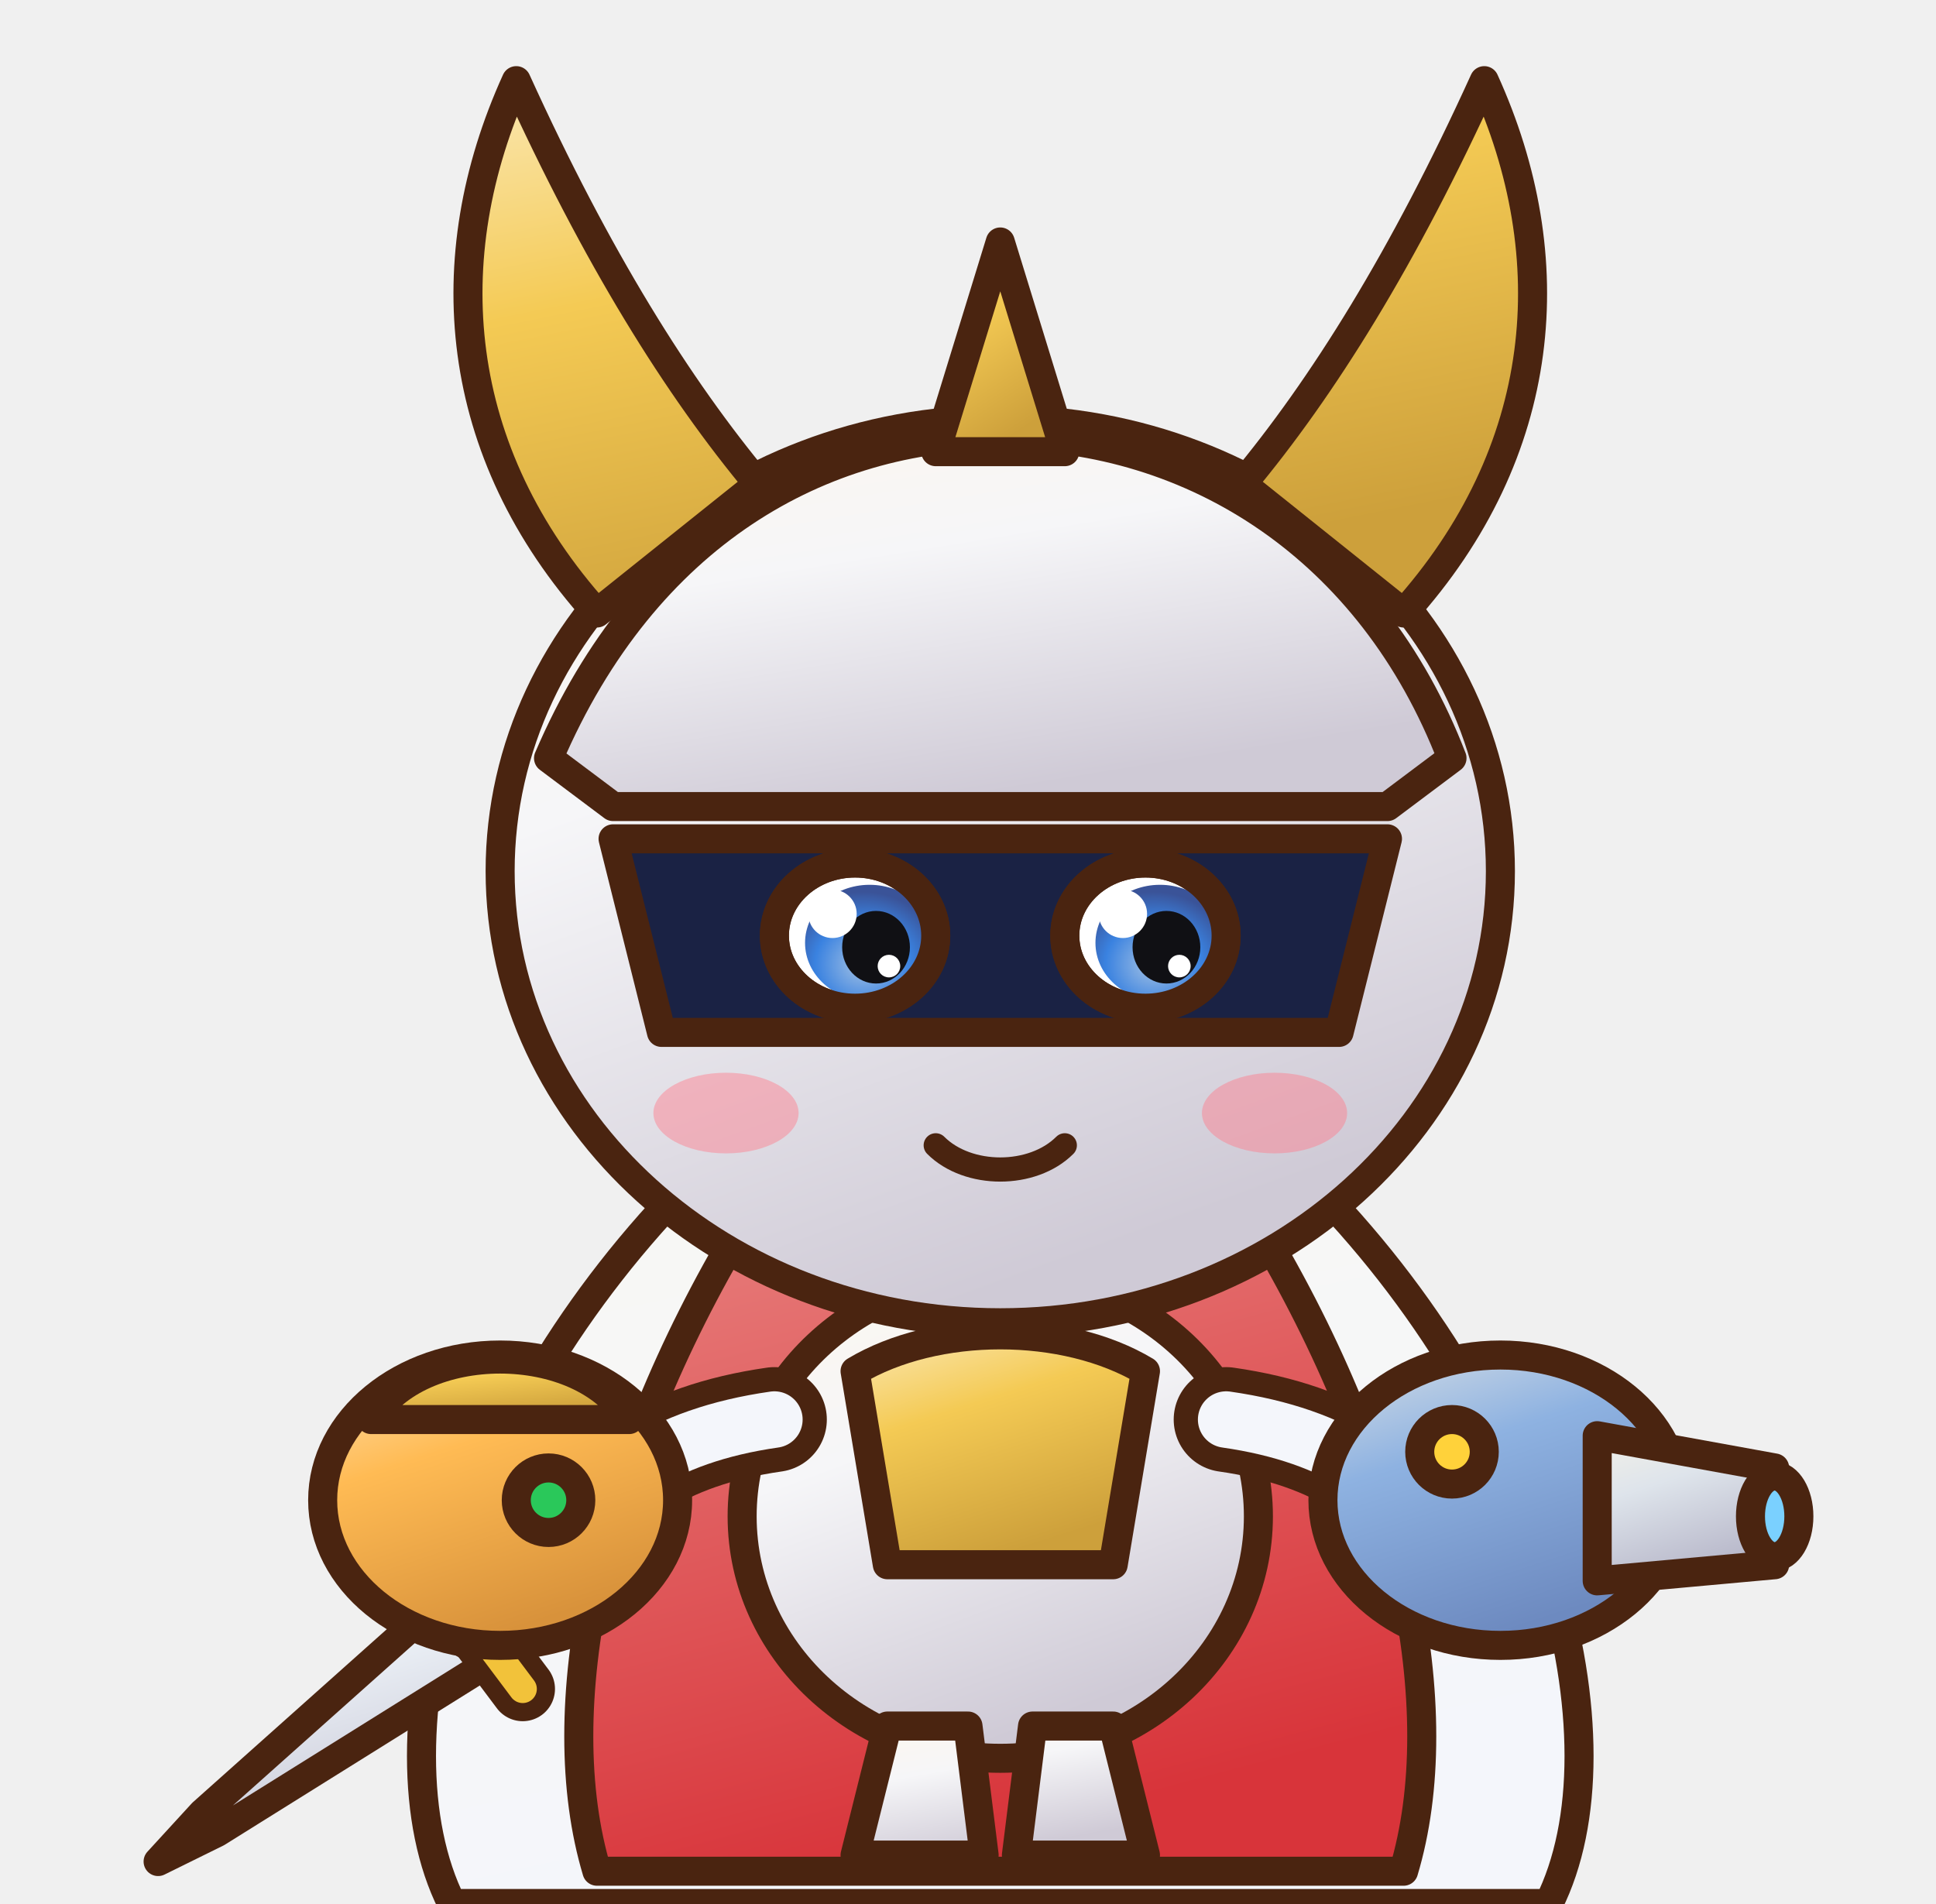
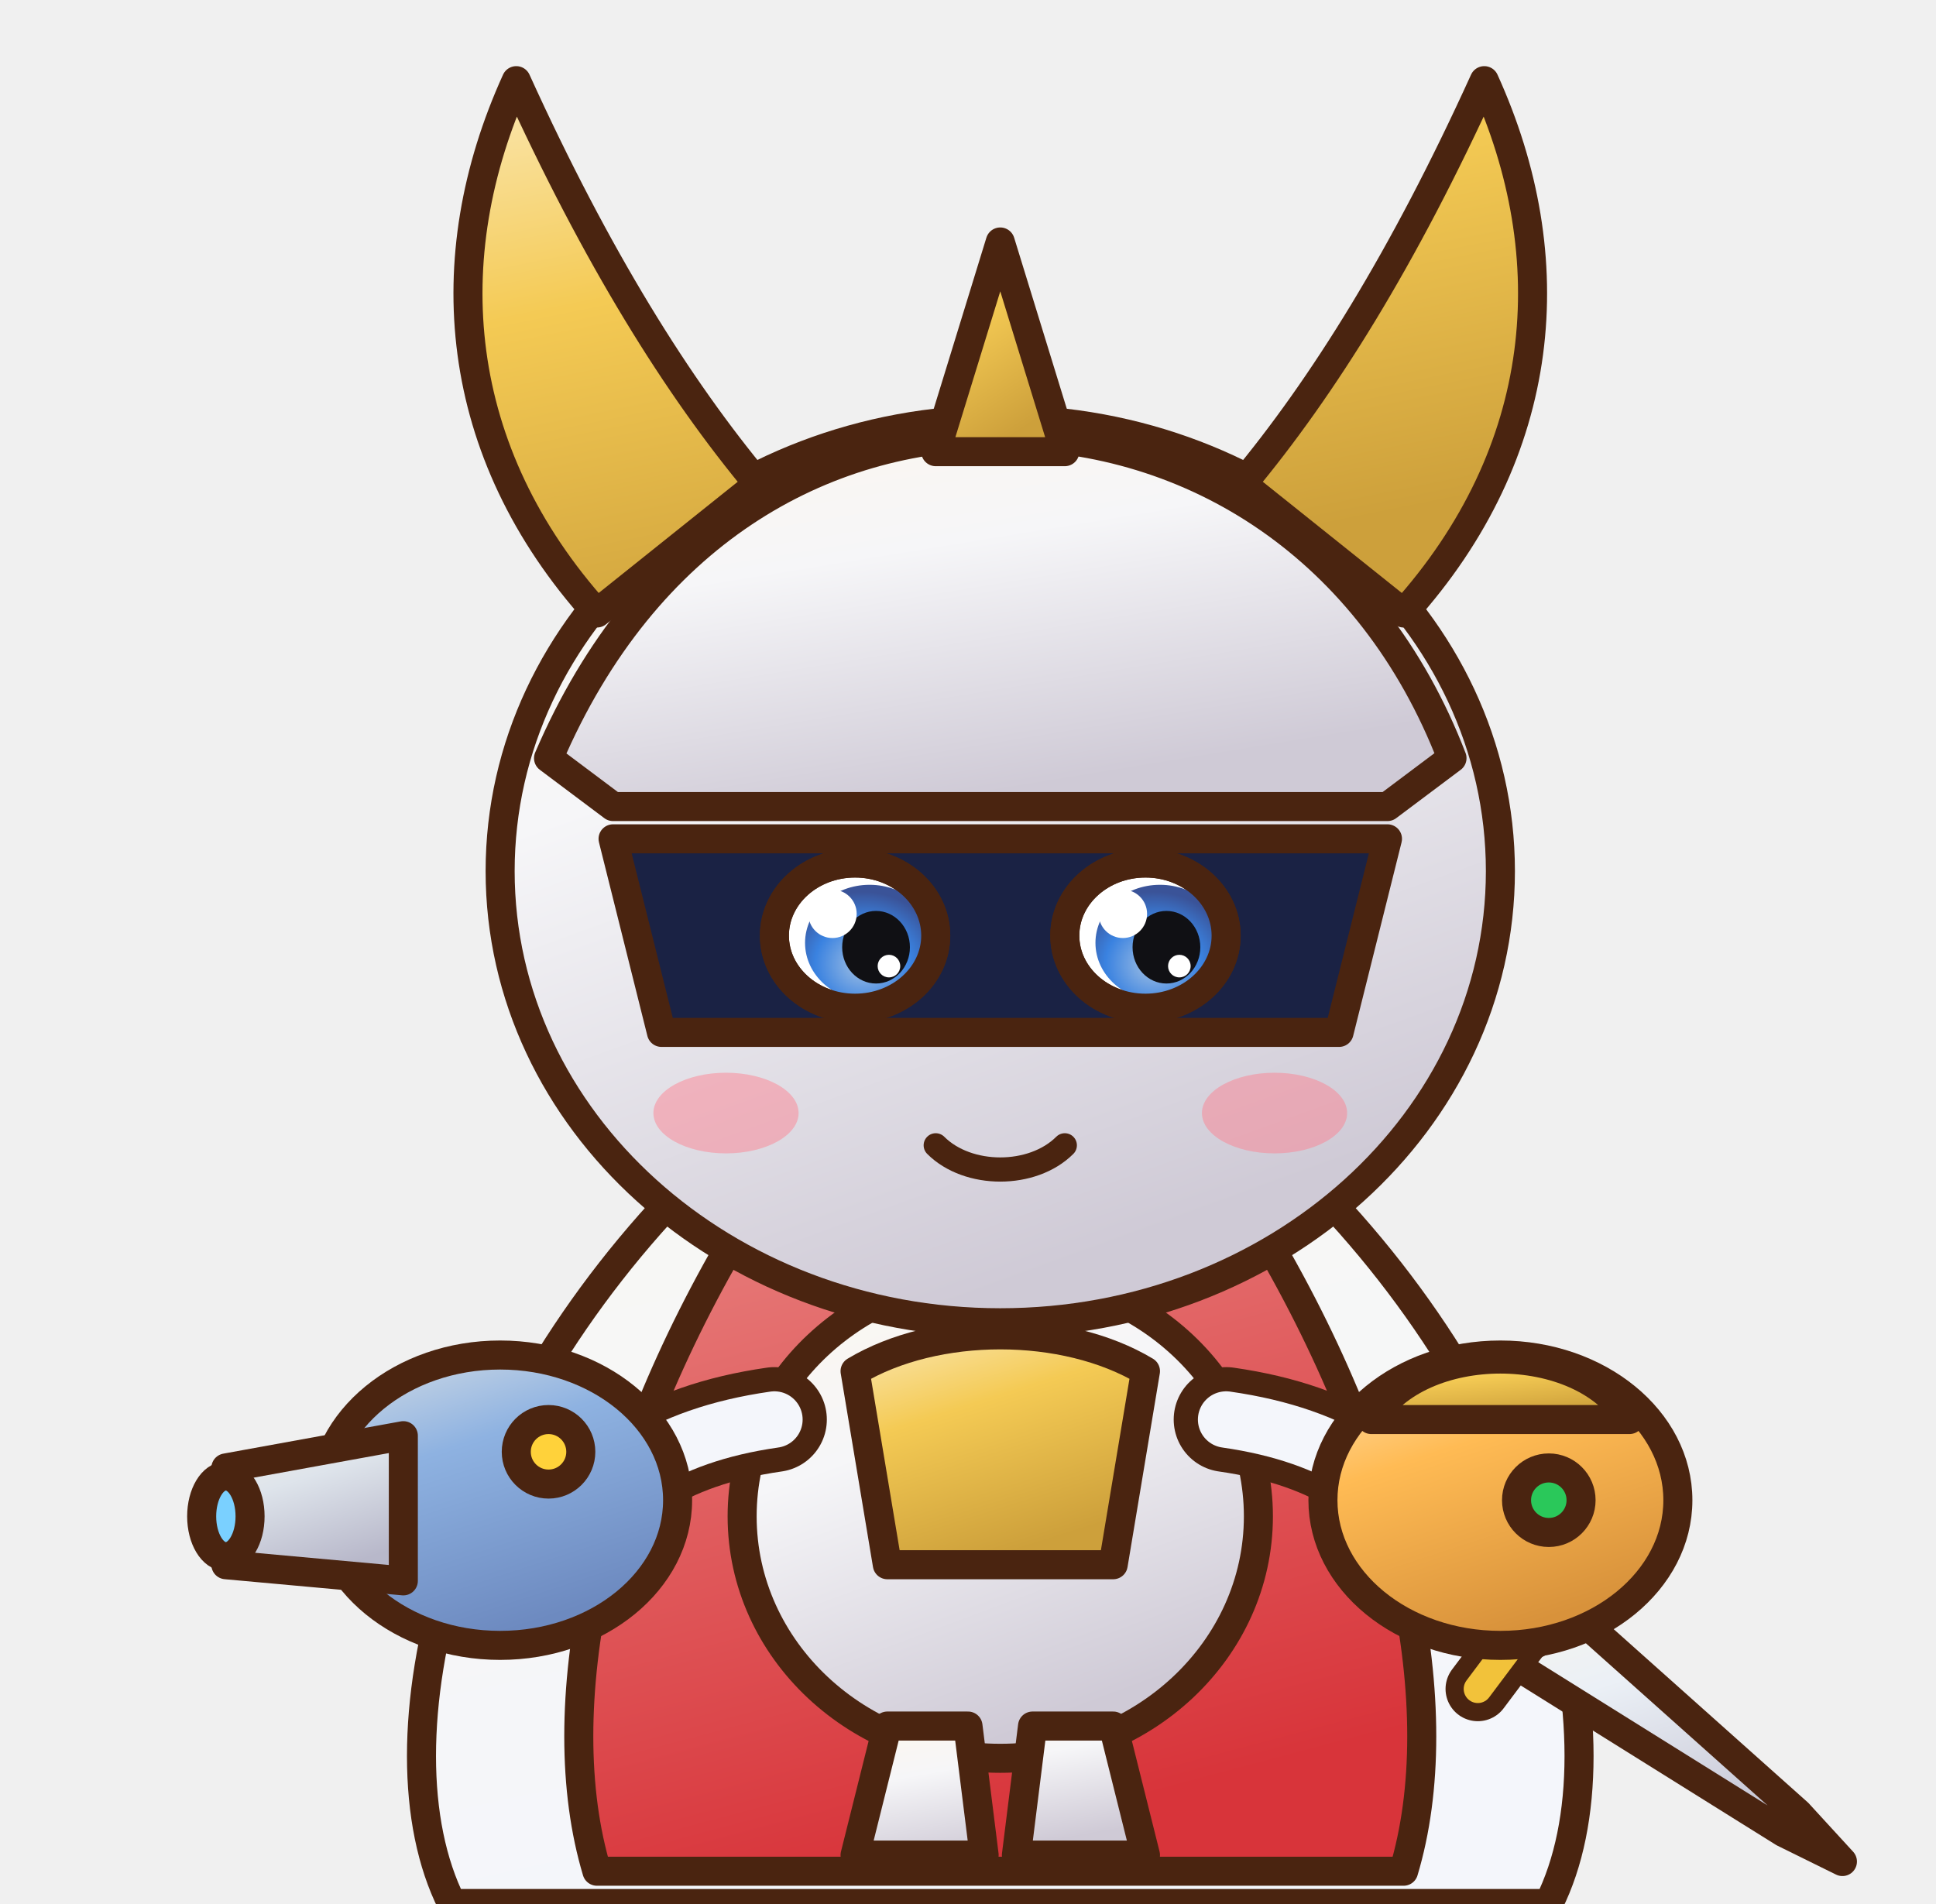
<svg xmlns="http://www.w3.org/2000/svg" viewBox="-16 -26 240 236">
  <defs>
+     <linearGradient id="m7aa6e0" x1="0" y1="0" x2="0.4" y2="1">
+       <stop offset="0" stop-color="#d7dfe6" />
+       <stop offset="0.4" stop-color="#8eb2e1" />
+       <stop offset="1" stop-color="#6d8ac0" />
+     </linearGradient>
+     <linearGradient id="md8e0ec" x1="0" y1="0" x2="0.4" y2="1">
+       <stop offset="0" stop-color="#f3f1e9" />
+       <stop offset="0.4" stop-color="#dee4eb" />
+       <stop offset="1" stop-color="#b8b8ca" />
+     </linearGradient>
    <linearGradient id="me8eef8" x1="0" y1="0" x2="0.4" y2="1">
      <stop offset="0" stop-color="#f8f5ed" />
      <stop offset="0.4" stop-color="#ebf0f6" />
      <stop offset="1" stop-color="#c5c4d3" />
    </linearGradient>
    <linearGradient id="mffb03a" x1="0" y1="0" x2="0.4" y2="1">
      <stop offset="0" stop-color="#ffe2b4" />
      <stop offset="0.4" stop-color="#ffbb54" />
      <stop offset="1" stop-color="#d8923b" />
    </linearGradient>
    <linearGradient id="mf2c23a" x1="0" y1="0" x2="0.4" y2="1">
      <stop offset="0" stop-color="#fbe8b4" />
      <stop offset="0.4" stop-color="#f4ca54" />
      <stop offset="1" stop-color="#cda03b" />
-     </linearGradient>
-     <linearGradient id="m7aa6e0" x1="0" y1="0" x2="0.4" y2="1">
-       <stop offset="0" stop-color="#d7dfe6" />
-       <stop offset="0.4" stop-color="#8eb2e1" />
-       <stop offset="1" stop-color="#6d8ac0" />
-     </linearGradient>
-     <linearGradient id="md8e0ec" x1="0" y1="0" x2="0.4" y2="1">
-       <stop offset="0" stop-color="#f3f1e9" />
-       <stop offset="0.4" stop-color="#dee4eb" />
-       <stop offset="1" stop-color="#b8b8ca" />
    </linearGradient>
    <linearGradient id="gf4f6fb" x1="0" y1="0" x2="0.35" y2="1">
      <stop offset="0" stop-color="#f8f7f4" />
      <stop offset="1" stop-color="#f4f6fb" />
    </linearGradient>
    <linearGradient id="gd8343a" x1="0" y1="0" x2="0.35" y2="1">
      <stop offset="0" stop-color="#e77e7c" />
      <stop offset="1" stop-color="#d8343a" />
    </linearGradient>
    <linearGradient id="mf4f6fb" x1="0" y1="0" x2="0.4" y2="1">
      <stop offset="0" stop-color="#fcf7ee" />
      <stop offset="0.4" stop-color="#f6f6f8" />
      <stop offset="1" stop-color="#cfcad6" />
    </linearGradient>
    <radialGradient id="i3a82e0" cx="0.45" cy="0.68" r="0.62">
      <stop offset="0" stop-color="#a6c3e4" />
      <stop offset="0.6" stop-color="#3a82e0" />
      <stop offset="1" stop-color="#3a5398" />
    </radialGradient>
  </defs>
  <g stroke="#4a2410" stroke-width="3.6" stroke-linejoin="round" stroke-linecap="round">
    <path d="M70 120 C40 150 30 190 40 210 L176 210 C186 190 176 150 146 120 Z" fill="url(#gf4f6fb)" />
    <path d="M76 126 C58 156 52 186 58 206 L158 206 C164 186 158 156 140 126 Z" fill="url(#gd8343a)" />
    <ellipse cx="108" cy="162" rx="32" ry="30" fill="url(#mf4f6fb)" />
    <path d="M90 144 C100 138 116 138 126 144 L122 168 L94 168 Z" fill="url(#mf2c23a)" />
    <path d="M94 188 L90 204 L106 204 L104 188 Z M112 188 L110 204 L126 204 L122 188 Z" fill="url(#mf4f6fb)" />
    <path d="M80 150 C66 152 58 158 54 166" fill="none" stroke="#4a2410" stroke-width="13" />
    <path d="M80 150 C66 152 58 158 54 166" fill="none" stroke="#f4f6fb" stroke-width="7" />
    <path d="M136 150 C150 152 158 158 162 166" fill="none" stroke="#4a2410" stroke-width="13" />
    <path d="M136 150 C150 152 158 158 162 166" fill="none" stroke="#f4f6fb" stroke-width="7" />
    <ellipse cx="108" cy="82" rx="62" ry="56" fill="url(#mf4f6fb)" />
    <path d="M52 68 C64 40 86 28 108 28 C132 28 154 42 164 68 L156 74 L60 74 Z" fill="url(#mf4f6fb)" />
    <path d="M60 78 L156 78 L150 102 L66 102 Z" fill="#1a2244" />
    <ellipse cx="90" cy="90" rx="10" ry="9" fill="#ffffff" />
    <ellipse cx="91.8" cy="90.9" rx="8" ry="7.2" fill="url(#i3a82e0)" stroke="none" />
    <ellipse cx="92.6" cy="91.44" rx="4.2" ry="4.5" fill="#101014" stroke="none" />
    <ellipse cx="87.2" cy="87.3" rx="3" ry="3" fill="#ffffff" stroke="none" />
    <ellipse cx="94.2" cy="93.78" rx="1.4" ry="1.4" fill="#ffffff" stroke="none" />
    <ellipse cx="90" cy="90" rx="10" ry="9" fill="none" />
    <ellipse cx="126" cy="90" rx="10" ry="9" fill="#ffffff" />
    <ellipse cx="127.8" cy="90.9" rx="8" ry="7.2" fill="url(#i3a82e0)" stroke="none" />
    <ellipse cx="128.6" cy="91.44" rx="4.2" ry="4.5" fill="#101014" stroke="none" />
    <ellipse cx="123.2" cy="87.3" rx="3" ry="3" fill="#ffffff" stroke="none" />
    <ellipse cx="130.2" cy="93.78" rx="1.4" ry="1.4" fill="#ffffff" stroke="none" />
    <ellipse cx="126" cy="90" rx="10" ry="9" fill="none" />
    <path d="M100 116 C104 120 112 120 116 116" fill="none" stroke-width="3" />
    <ellipse cx="74" cy="112" rx="9" ry="5" fill="#ff7a8a" stroke="none" opacity="0.45" />
    <ellipse cx="142" cy="112" rx="9" ry="5" fill="#ff7a8a" stroke="none" opacity="0.45" />
    <path d="M58 50 C40 30 38 6 48 -16 C58 6 68 22 78 34 Z M158 50 C176 30 178 6 168 -16 C158 6 148 22 138 34 Z" fill="url(#mf2c23a)" />
    <path d="M100 30 L108 4 L116 30 Z" fill="url(#mf2c23a)" />
-     <path d="M39.8 171.4 L9.1 198.8 L3.6 204.8 L10.9 201.2 L45.8 179.4 Z" fill="url(#me8eef8)" />
-     <path d="M50 170 L42.8 175.4" fill="none" stroke="#4a2410" stroke-width="9" />
-     <path d="M50 170 L42.8 175.4" fill="none" stroke="#f2c23a" stroke-width="3" />
-     <path d="M36.8 167.4 L48.8 183.4" fill="none" stroke="#4a2410" stroke-width="8" />
-     <path d="M36.8 167.4 L48.8 183.4" fill="none" stroke="#f2c23a" stroke-width="3.5" />
-     <ellipse cx="46" cy="160" rx="22" ry="18" fill="url(#mffb03a)" />
-     <path d="M30 150 C36 140 56 140 62 150 Z" fill="url(#mf2c23a)" />
-     <ellipse cx="52" cy="160" rx="4" ry="4" fill="#2ac85a" />
-     <ellipse cx="170" cy="160" rx="22" ry="18" fill="url(#m7aa6e0)" />
-     <path d="M182 152 L204 156 L204 168 L182 170 Z" fill="url(#md8e0ec)" />
-     <ellipse cx="204" cy="162" rx="3" ry="5" fill="#7ad0ff" />
-     <ellipse cx="164" cy="154" rx="4" ry="4" fill="#ffd23a" />
+     <ellipse cx="46" cy="160" rx="22" ry="18" fill="url(#m7aa6e0)" />
+     <path d="M34 152 L12 156 L12 168 L34 170 Z" fill="url(#md8e0ec)" />
+     <ellipse cx="12" cy="162" rx="3" ry="5" fill="#7ad0ff" />
+     <ellipse cx="52" cy="154" rx="4" ry="4" fill="#ffd23a" />
+     <path d="M170.2 179.4 L205.1 201.2 L212.4 204.8 L206.9 198.8 L176.2 171.4 Z" fill="url(#me8eef8)" />
+     <path d="M166 170 L173.2 175.4" fill="none" stroke="#4a2410" stroke-width="9" />
+     <path d="M166 170 L173.2 175.4" fill="none" stroke="#f2c23a" stroke-width="3" />
+     <path d="M167.2 183.4 L179.2 167.4" fill="none" stroke="#4a2410" stroke-width="8" />
+     <path d="M167.2 183.4 L179.2 167.4" fill="none" stroke="#f2c23a" stroke-width="3.5" />
+     <ellipse cx="170" cy="160" rx="22" ry="18" fill="url(#mffb03a)" />
+     <path d="M154 150 C160 140 180 140 186 150 Z" fill="url(#mf2c23a)" />
+     <ellipse cx="176" cy="160" rx="4" ry="4" fill="#2ac85a" />
  </g>
</svg>
